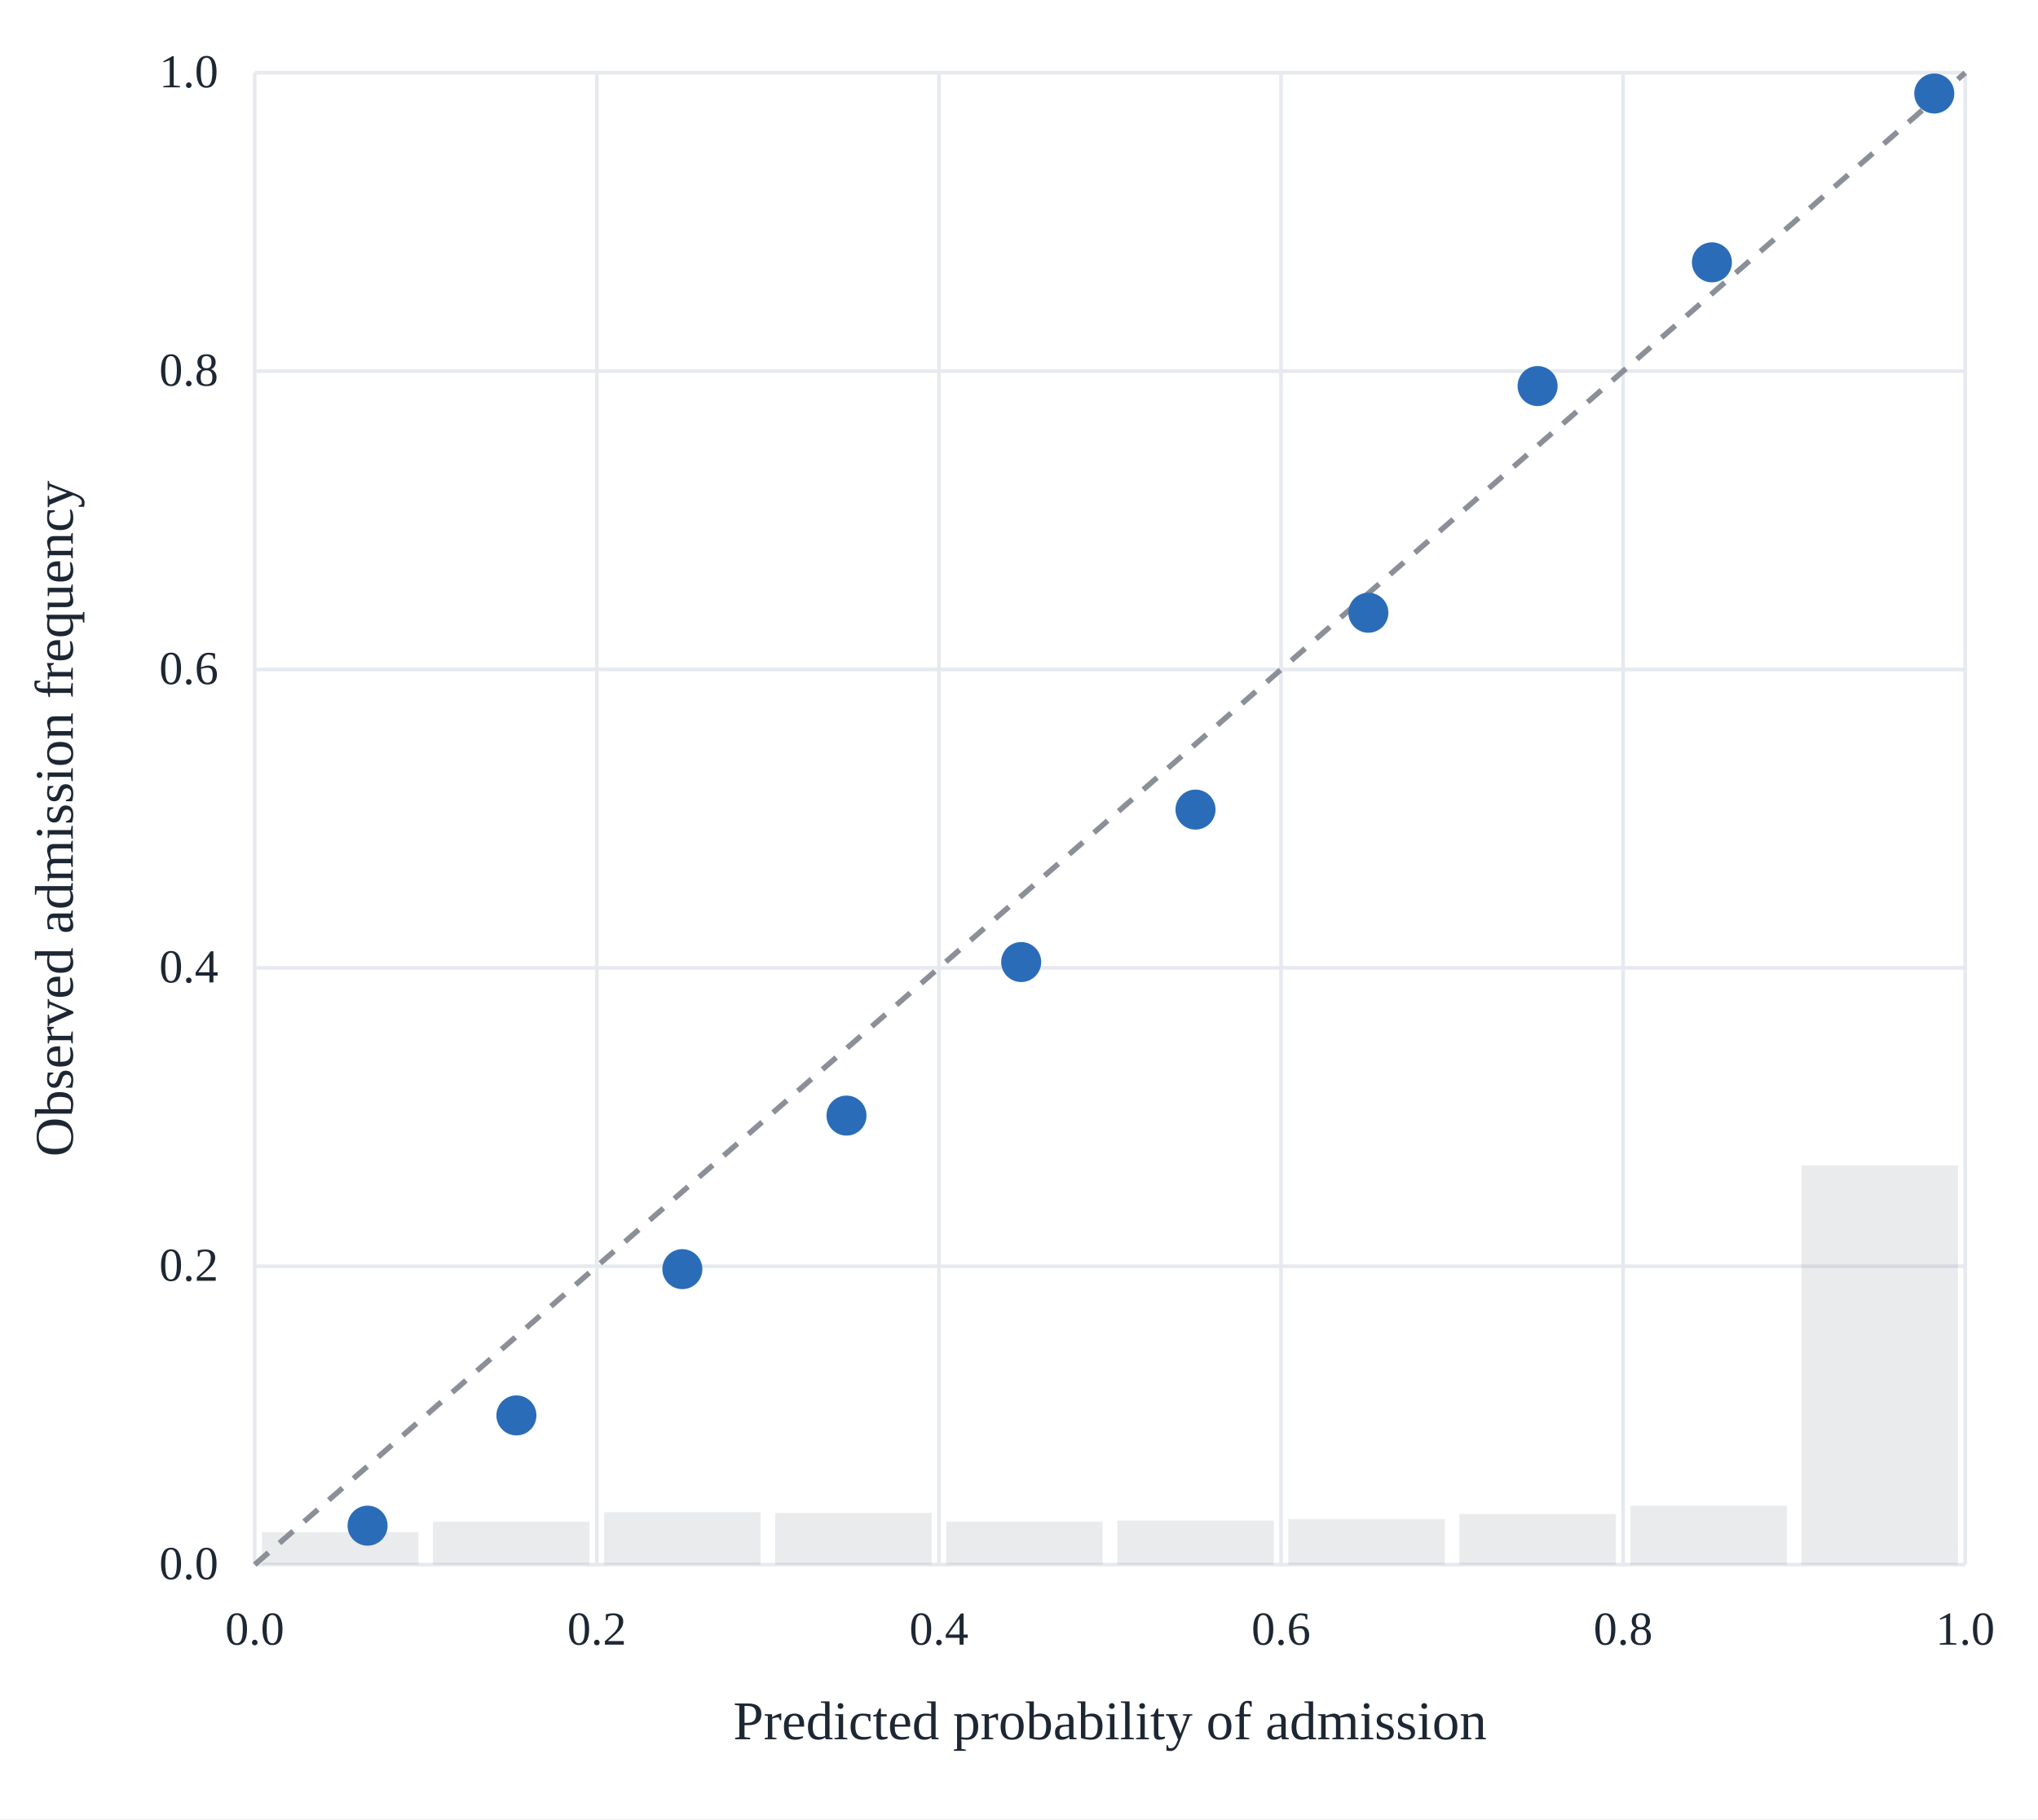
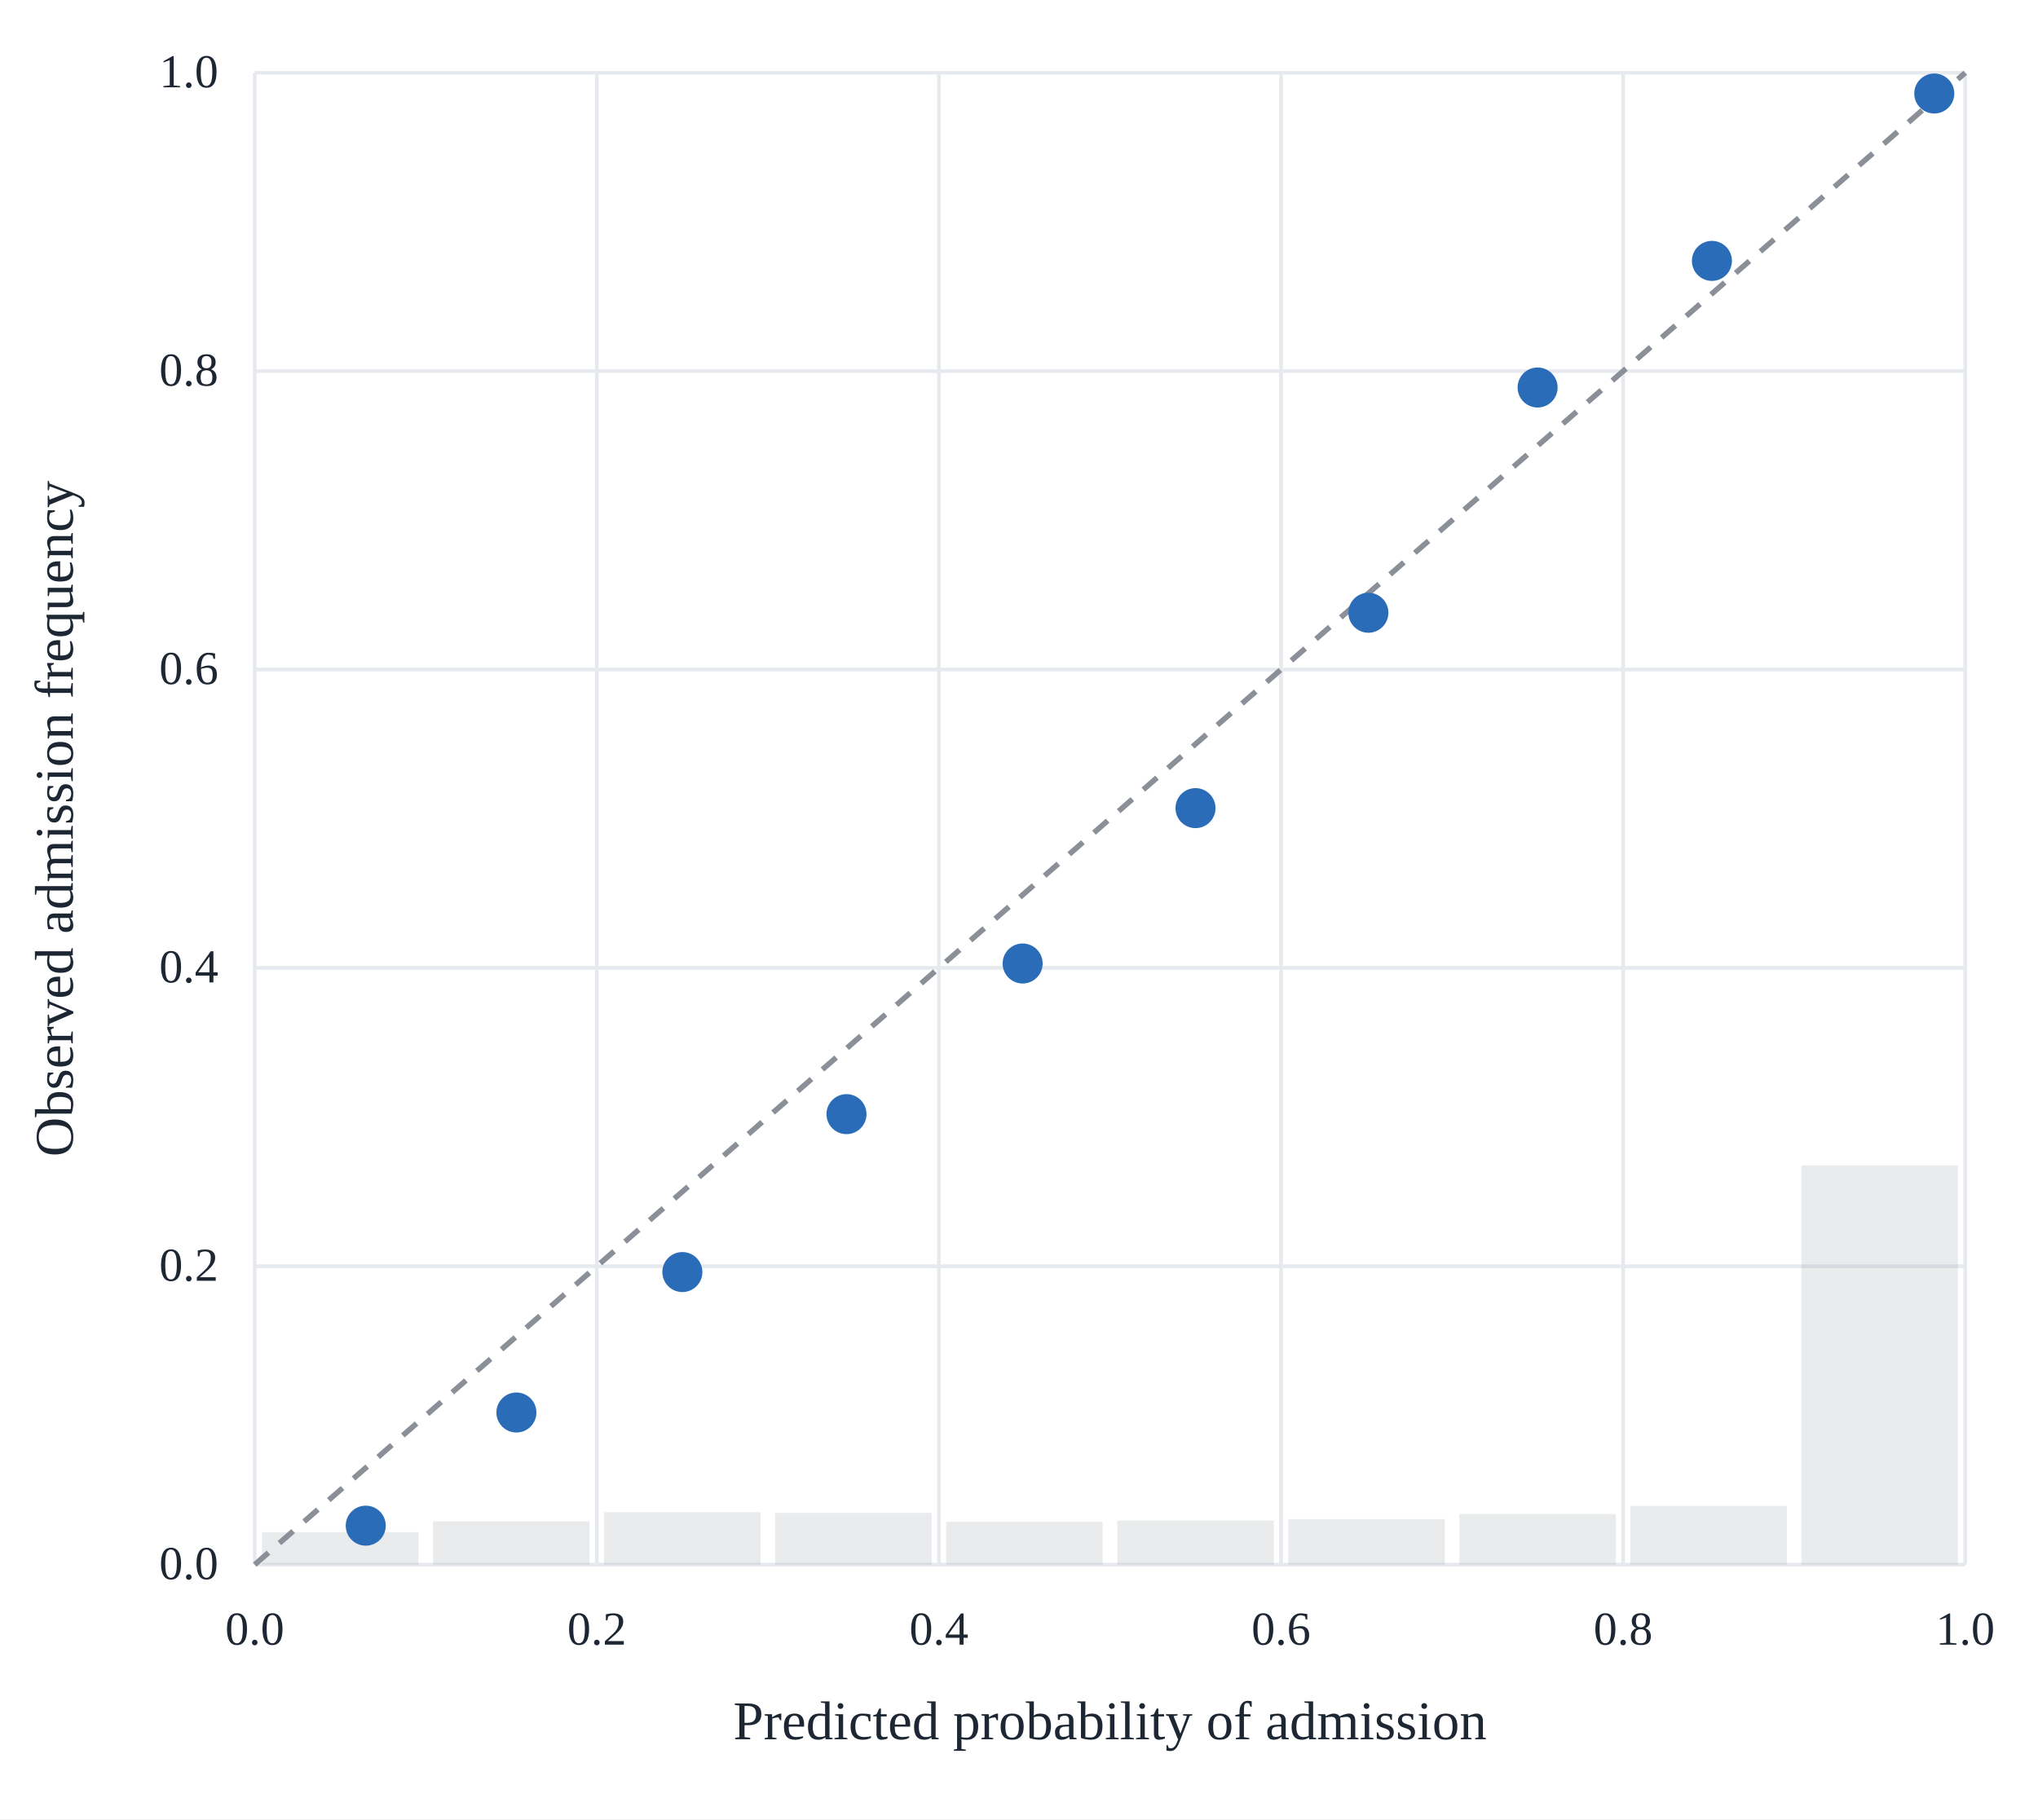
<svg xmlns="http://www.w3.org/2000/svg" viewBox="0 0 560 500" role="img" aria-label="Reliability diagram of the held-out admission probability">
  <rect width="560" height="500" fill="white" />
  <line x1="70.0" y1="430.0" x2="70.0" y2="20.0" stroke="#e6e9ee" stroke-width="1" />
  <line x1="70.0" y1="430.0" x2="540.0" y2="430.0" stroke="#e6e9ee" stroke-width="1" />
  <text x="70.0" y="452" font-family="Georgia, &quot;Times New Roman&quot;, serif" font-size="13" fill="#1d2733" text-anchor="middle">0.0</text>
  <text x="60" y="434.0" font-family="Georgia, &quot;Times New Roman&quot;, serif" font-size="13" fill="#1d2733" text-anchor="end">0.0</text>
  <line x1="164.0" y1="430.0" x2="164.0" y2="20.0" stroke="#e6e9ee" stroke-width="1" />
  <line x1="70.0" y1="348.0" x2="540.0" y2="348.0" stroke="#e6e9ee" stroke-width="1" />
  <text x="164.0" y="452" font-family="Georgia, &quot;Times New Roman&quot;, serif" font-size="13" fill="#1d2733" text-anchor="middle">0.2</text>
  <text x="60" y="352.0" font-family="Georgia, &quot;Times New Roman&quot;, serif" font-size="13" fill="#1d2733" text-anchor="end">0.2</text>
  <line x1="258.0" y1="430.0" x2="258.0" y2="20.0" stroke="#e6e9ee" stroke-width="1" />
  <line x1="70.0" y1="266.0" x2="540.0" y2="266.0" stroke="#e6e9ee" stroke-width="1" />
  <text x="258.0" y="452" font-family="Georgia, &quot;Times New Roman&quot;, serif" font-size="13" fill="#1d2733" text-anchor="middle">0.4</text>
  <text x="60" y="270.0" font-family="Georgia, &quot;Times New Roman&quot;, serif" font-size="13" fill="#1d2733" text-anchor="end">0.4</text>
  <line x1="352.0" y1="430.0" x2="352.0" y2="20.0" stroke="#e6e9ee" stroke-width="1" />
  <line x1="70.0" y1="184.0" x2="540.0" y2="184.0" stroke="#e6e9ee" stroke-width="1" />
  <text x="352.0" y="452" font-family="Georgia, &quot;Times New Roman&quot;, serif" font-size="13" fill="#1d2733" text-anchor="middle">0.6</text>
  <text x="60" y="188.0" font-family="Georgia, &quot;Times New Roman&quot;, serif" font-size="13" fill="#1d2733" text-anchor="end">0.6</text>
  <line x1="446.0" y1="430.0" x2="446.0" y2="20.0" stroke="#e6e9ee" stroke-width="1" />
  <line x1="70.0" y1="102.0" x2="540.0" y2="102.0" stroke="#e6e9ee" stroke-width="1" />
  <text x="446.0" y="452" font-family="Georgia, &quot;Times New Roman&quot;, serif" font-size="13" fill="#1d2733" text-anchor="middle">0.8</text>
  <text x="60" y="106.0" font-family="Georgia, &quot;Times New Roman&quot;, serif" font-size="13" fill="#1d2733" text-anchor="end">0.8</text>
  <line x1="540.0" y1="430.0" x2="540.0" y2="20.0" stroke="#e6e9ee" stroke-width="1" />
  <line x1="70.0" y1="20.0" x2="540.0" y2="20.0" stroke="#e6e9ee" stroke-width="1" />
  <text x="540.0" y="452" font-family="Georgia, &quot;Times New Roman&quot;, serif" font-size="13" fill="#1d2733" text-anchor="middle">1.0</text>
  <text x="60" y="24.0" font-family="Georgia, &quot;Times New Roman&quot;, serif" font-size="13" fill="#1d2733" text-anchor="end">1.0</text>
  <rect x="72.0" y="421.1" width="43.0" height="8.9" fill="#8a8f98" opacity="0.18" />
-   <rect x="119.0" y="418.2" width="43.0" height="11.8" fill="#8a8f98" opacity="0.18" />
+   <rect x="119.0" y="418.1" width="43.0" height="11.9" fill="#8a8f98" opacity="0.18" />
  <rect x="166.0" y="415.6" width="43.0" height="14.4" fill="#8a8f98" opacity="0.18" />
  <rect x="213.0" y="415.8" width="43.0" height="14.2" fill="#8a8f98" opacity="0.18" />
  <rect x="260.0" y="418.2" width="43.0" height="11.8" fill="#8a8f98" opacity="0.18" />
  <rect x="307.0" y="417.9" width="43.0" height="12.1" fill="#8a8f98" opacity="0.18" />
  <rect x="354.0" y="417.5" width="43.0" height="12.5" fill="#8a8f98" opacity="0.18" />
  <rect x="401.0" y="416.1" width="43.0" height="13.9" fill="#8a8f98" opacity="0.18" />
-   <rect x="448.0" y="413.8" width="43.0" height="16.2" fill="#8a8f98" opacity="0.18" />
+   <rect x="448.0" y="413.9" width="43.0" height="16.1" fill="#8a8f98" opacity="0.18" />
  <rect x="495.0" y="320.3" width="43.0" height="109.7" fill="#8a8f98" opacity="0.18" />
  <line x1="70.0" y1="430.0" x2="540.0" y2="20.0" stroke="#8a8f98" stroke-width="1.5" stroke-dasharray="5 4" />
-   <circle cx="101.0" cy="419.3" r="5.5" fill="#2b6cb8" />
-   <circle cx="141.9" cy="389.0" r="5.5" fill="#2b6cb8" />
-   <circle cx="187.5" cy="348.8" r="5.5" fill="#2b6cb8" />
-   <circle cx="232.6" cy="306.6" r="5.5" fill="#2b6cb8" />
-   <circle cx="280.6" cy="264.4" r="5.5" fill="#2b6cb8" />
-   <circle cx="328.5" cy="222.5" r="5.5" fill="#2b6cb8" />
+   <circle cx="100.5" cy="419.3" r="5.5" fill="#2b6cb8" />
+   <circle cx="141.9" cy="388.2" r="5.5" fill="#2b6cb8" />
+   <circle cx="187.5" cy="349.6" r="5.5" fill="#2b6cb8" />
+   <circle cx="232.6" cy="306.2" r="5.5" fill="#2b6cb8" />
+   <circle cx="281.0" cy="264.8" r="5.5" fill="#2b6cb8" />
+   <circle cx="328.5" cy="222.1" r="5.5" fill="#2b6cb8" />
  <circle cx="376.0" cy="168.4" r="5.5" fill="#2b6cb8" />
-   <circle cx="422.5" cy="106.1" r="5.5" fill="#2b6cb8" />
-   <circle cx="470.4" cy="72.1" r="5.5" fill="#2b6cb8" />
+   <circle cx="422.5" cy="106.5" r="5.5" fill="#2b6cb8" />
+   <circle cx="470.4" cy="71.7" r="5.5" fill="#2b6cb8" />
  <circle cx="531.5" cy="25.7" r="5.5" fill="#2b6cb8" />
  <text x="305.0" y="478" font-family="Georgia, &quot;Times New Roman&quot;, serif" font-size="15" fill="#1d2733" text-anchor="middle">Predicted probability of admission</text>
  <text x="20" y="225.0" font-family="Georgia, &quot;Times New Roman&quot;, serif" font-size="15" fill="#1d2733" text-anchor="middle" transform="rotate(-90 20 225.0)">Observed admission frequency</text>
</svg>
